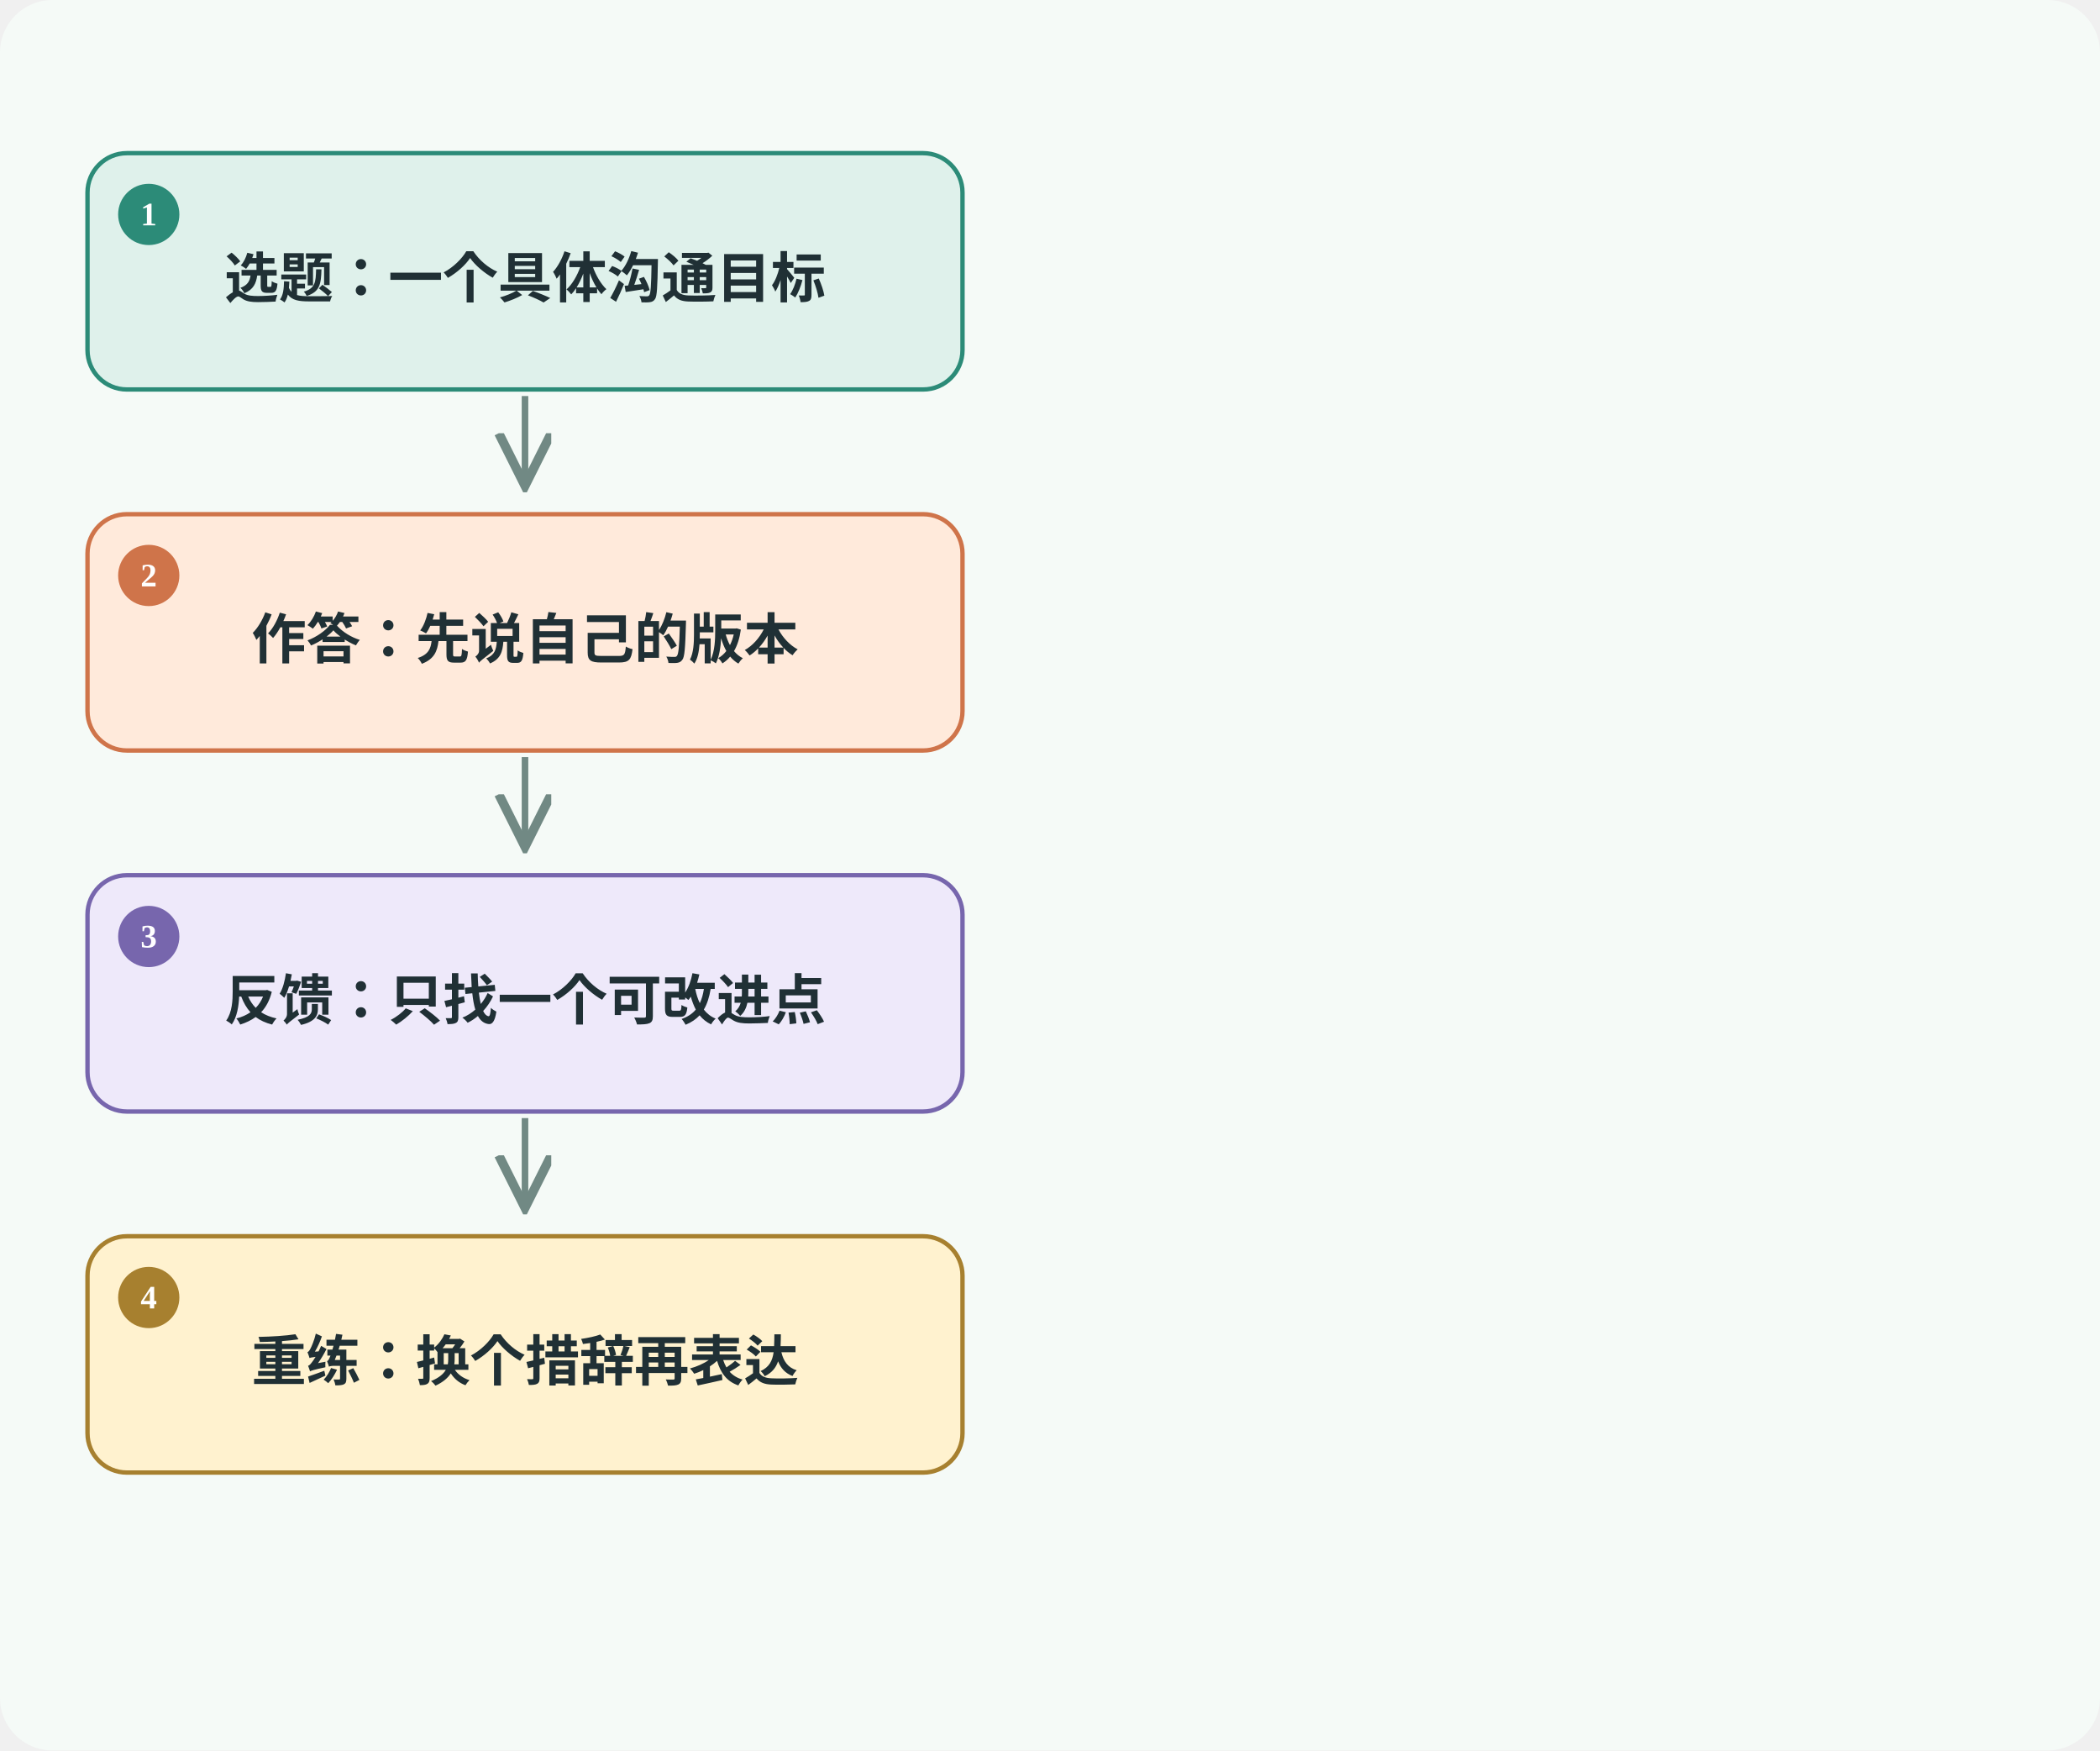
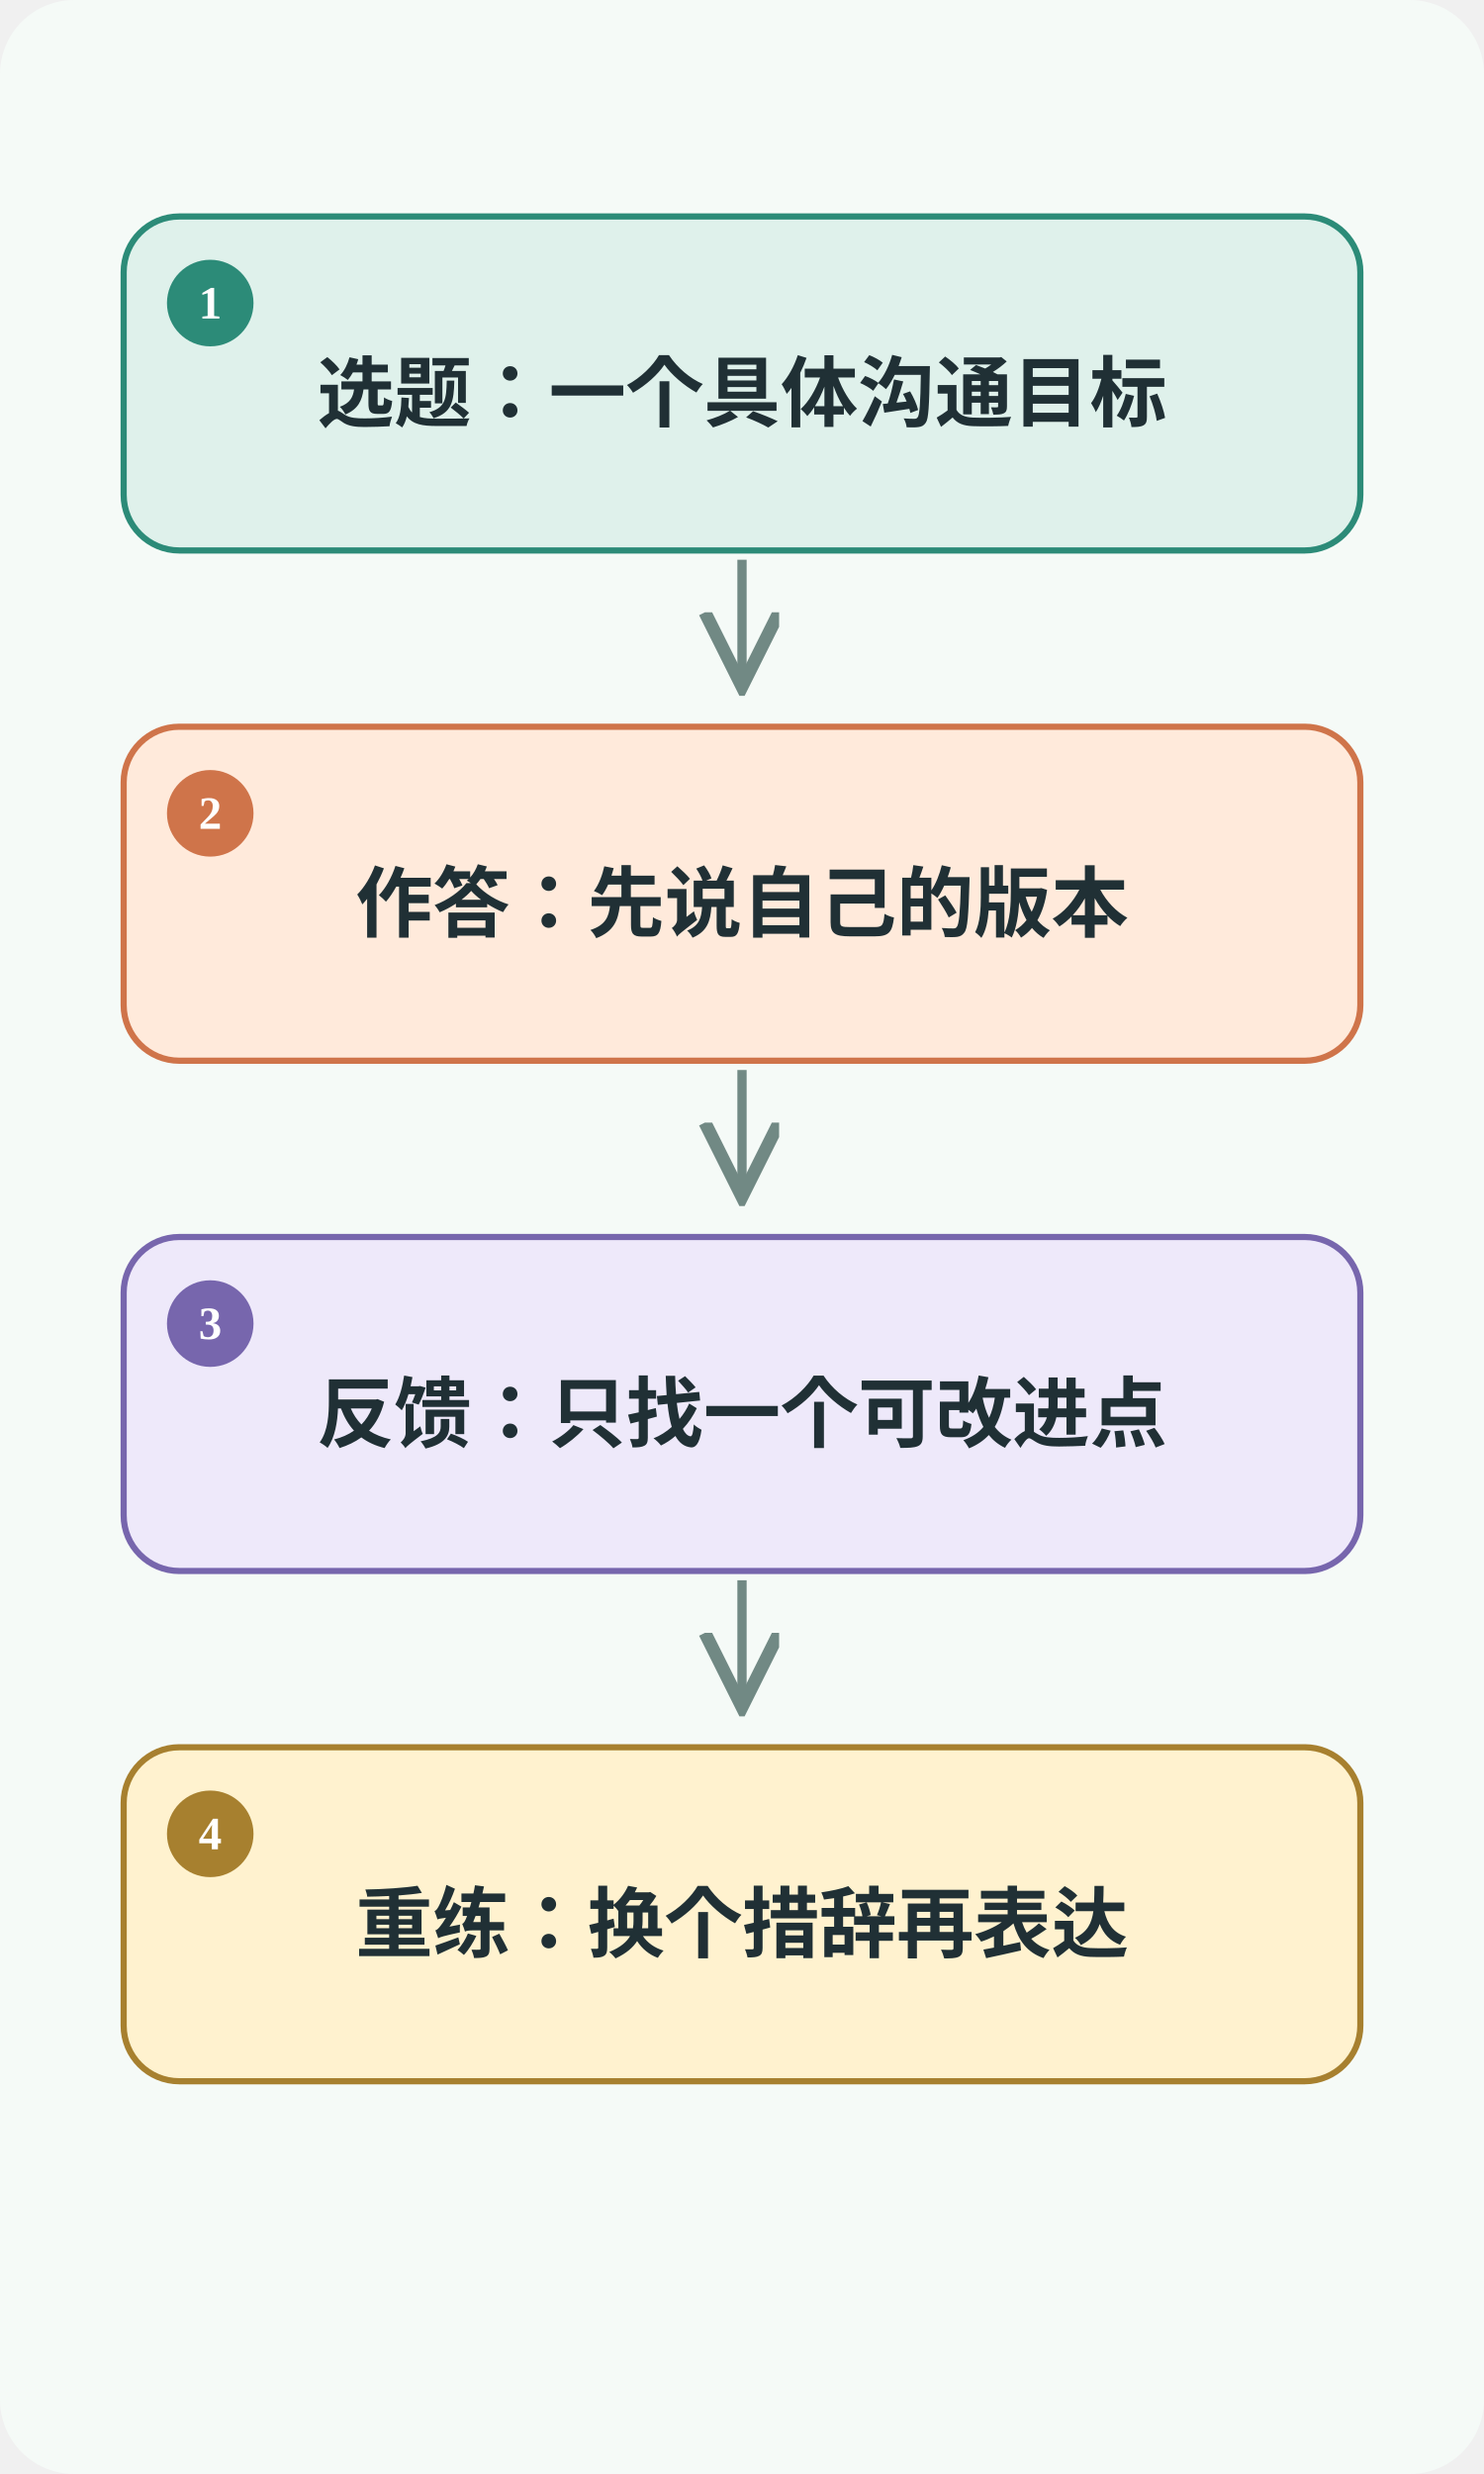
- <svg xmlns="http://www.w3.org/2000/svg" viewBox="0 0 960 800" role="img" aria-labelledby="title-deliberate-practice-map-true desc-deliberate-practice-map-true">
+ <svg xmlns="http://www.w3.org/2000/svg" viewBox="0 0 480 800" role="img" aria-labelledby="title-deliberate-practice-map-true desc-deliberate-practice-map-true">
  <defs>
    <marker id="arrow-deliberate-practice-map" markerWidth="9" markerHeight="9" refX="7" refY="4" orient="auto">
      <path d="M0 0 L8 4 L0 8" fill="none" stroke="#718984" stroke-width="1.4" />
    </marker>
  </defs>
-   <rect width="960" height="800" rx="24" fill="#f5faf7" />
+   <rect width="480" height="800" rx="24" fill="#f5faf7" />
  <path d="M240 181 v 38" fill="none" stroke="#718984" stroke-width="3" marker-end="url(#arrow-deliberate-practice-map)" />
  <path d="M240 346 v 38" fill="none" stroke="#718984" stroke-width="3" marker-end="url(#arrow-deliberate-practice-map)" />
  <path d="M240 511 v 38" fill="none" stroke="#718984" stroke-width="3" marker-end="url(#arrow-deliberate-practice-map)" />
  <rect x="40" y="70" width="400" height="108" rx="18" fill="#dff1eb" stroke="#2c8b78" stroke-width="2" />
  <circle cx="68" cy="98" r="14" fill="#2c8b78" />
  <text x="68" y="103" font-size="15" text-anchor="middle" fill="#fff" font-weight="800">1</text>
  <text x="240" y="136" text-anchor="middle" font-size="25" font-weight="750" fill="#203035">
    <tspan x="240" dy="0">选题：一个具体沟通目标</tspan>
  </text>
  <rect x="40" y="235" width="400" height="108" rx="18" fill="#ffeadb" stroke="#cf744a" stroke-width="2" />
  <circle cx="68" cy="263" r="14" fill="#cf744a" />
  <text x="68" y="268" font-size="15" text-anchor="middle" fill="#fff" font-weight="800">2</text>
  <text x="240" y="301" text-anchor="middle" font-size="25" font-weight="750" fill="#203035">
    <tspan x="240" dy="0">作答：先说自己的版本</tspan>
  </text>
  <rect x="40" y="400" width="400" height="108" rx="18" fill="#eee9fa" stroke="#7766ad" stroke-width="2" />
  <circle cx="68" cy="428" r="14" fill="#7766ad" />
  <text x="68" y="433" font-size="15" text-anchor="middle" fill="#fff" font-weight="800">3</text>
  <text x="240" y="466" text-anchor="middle" font-size="25" font-weight="750" fill="#203035">
    <tspan x="240" dy="0">反馈：只找一个可改进点</tspan>
  </text>
  <rect x="40" y="565" width="400" height="108" rx="18" fill="#fff2cf" stroke="#a7802f" stroke-width="2" />
  <circle cx="68" cy="593" r="14" fill="#a7802f" />
  <text x="68" y="598" font-size="15" text-anchor="middle" fill="#fff" font-weight="800">4</text>
  <text x="240" y="631" text-anchor="middle" font-size="25" font-weight="750" fill="#203035">
    <tspan x="240" dy="0">重练：换个措辞再表达</tspan>
  </text>
</svg>
